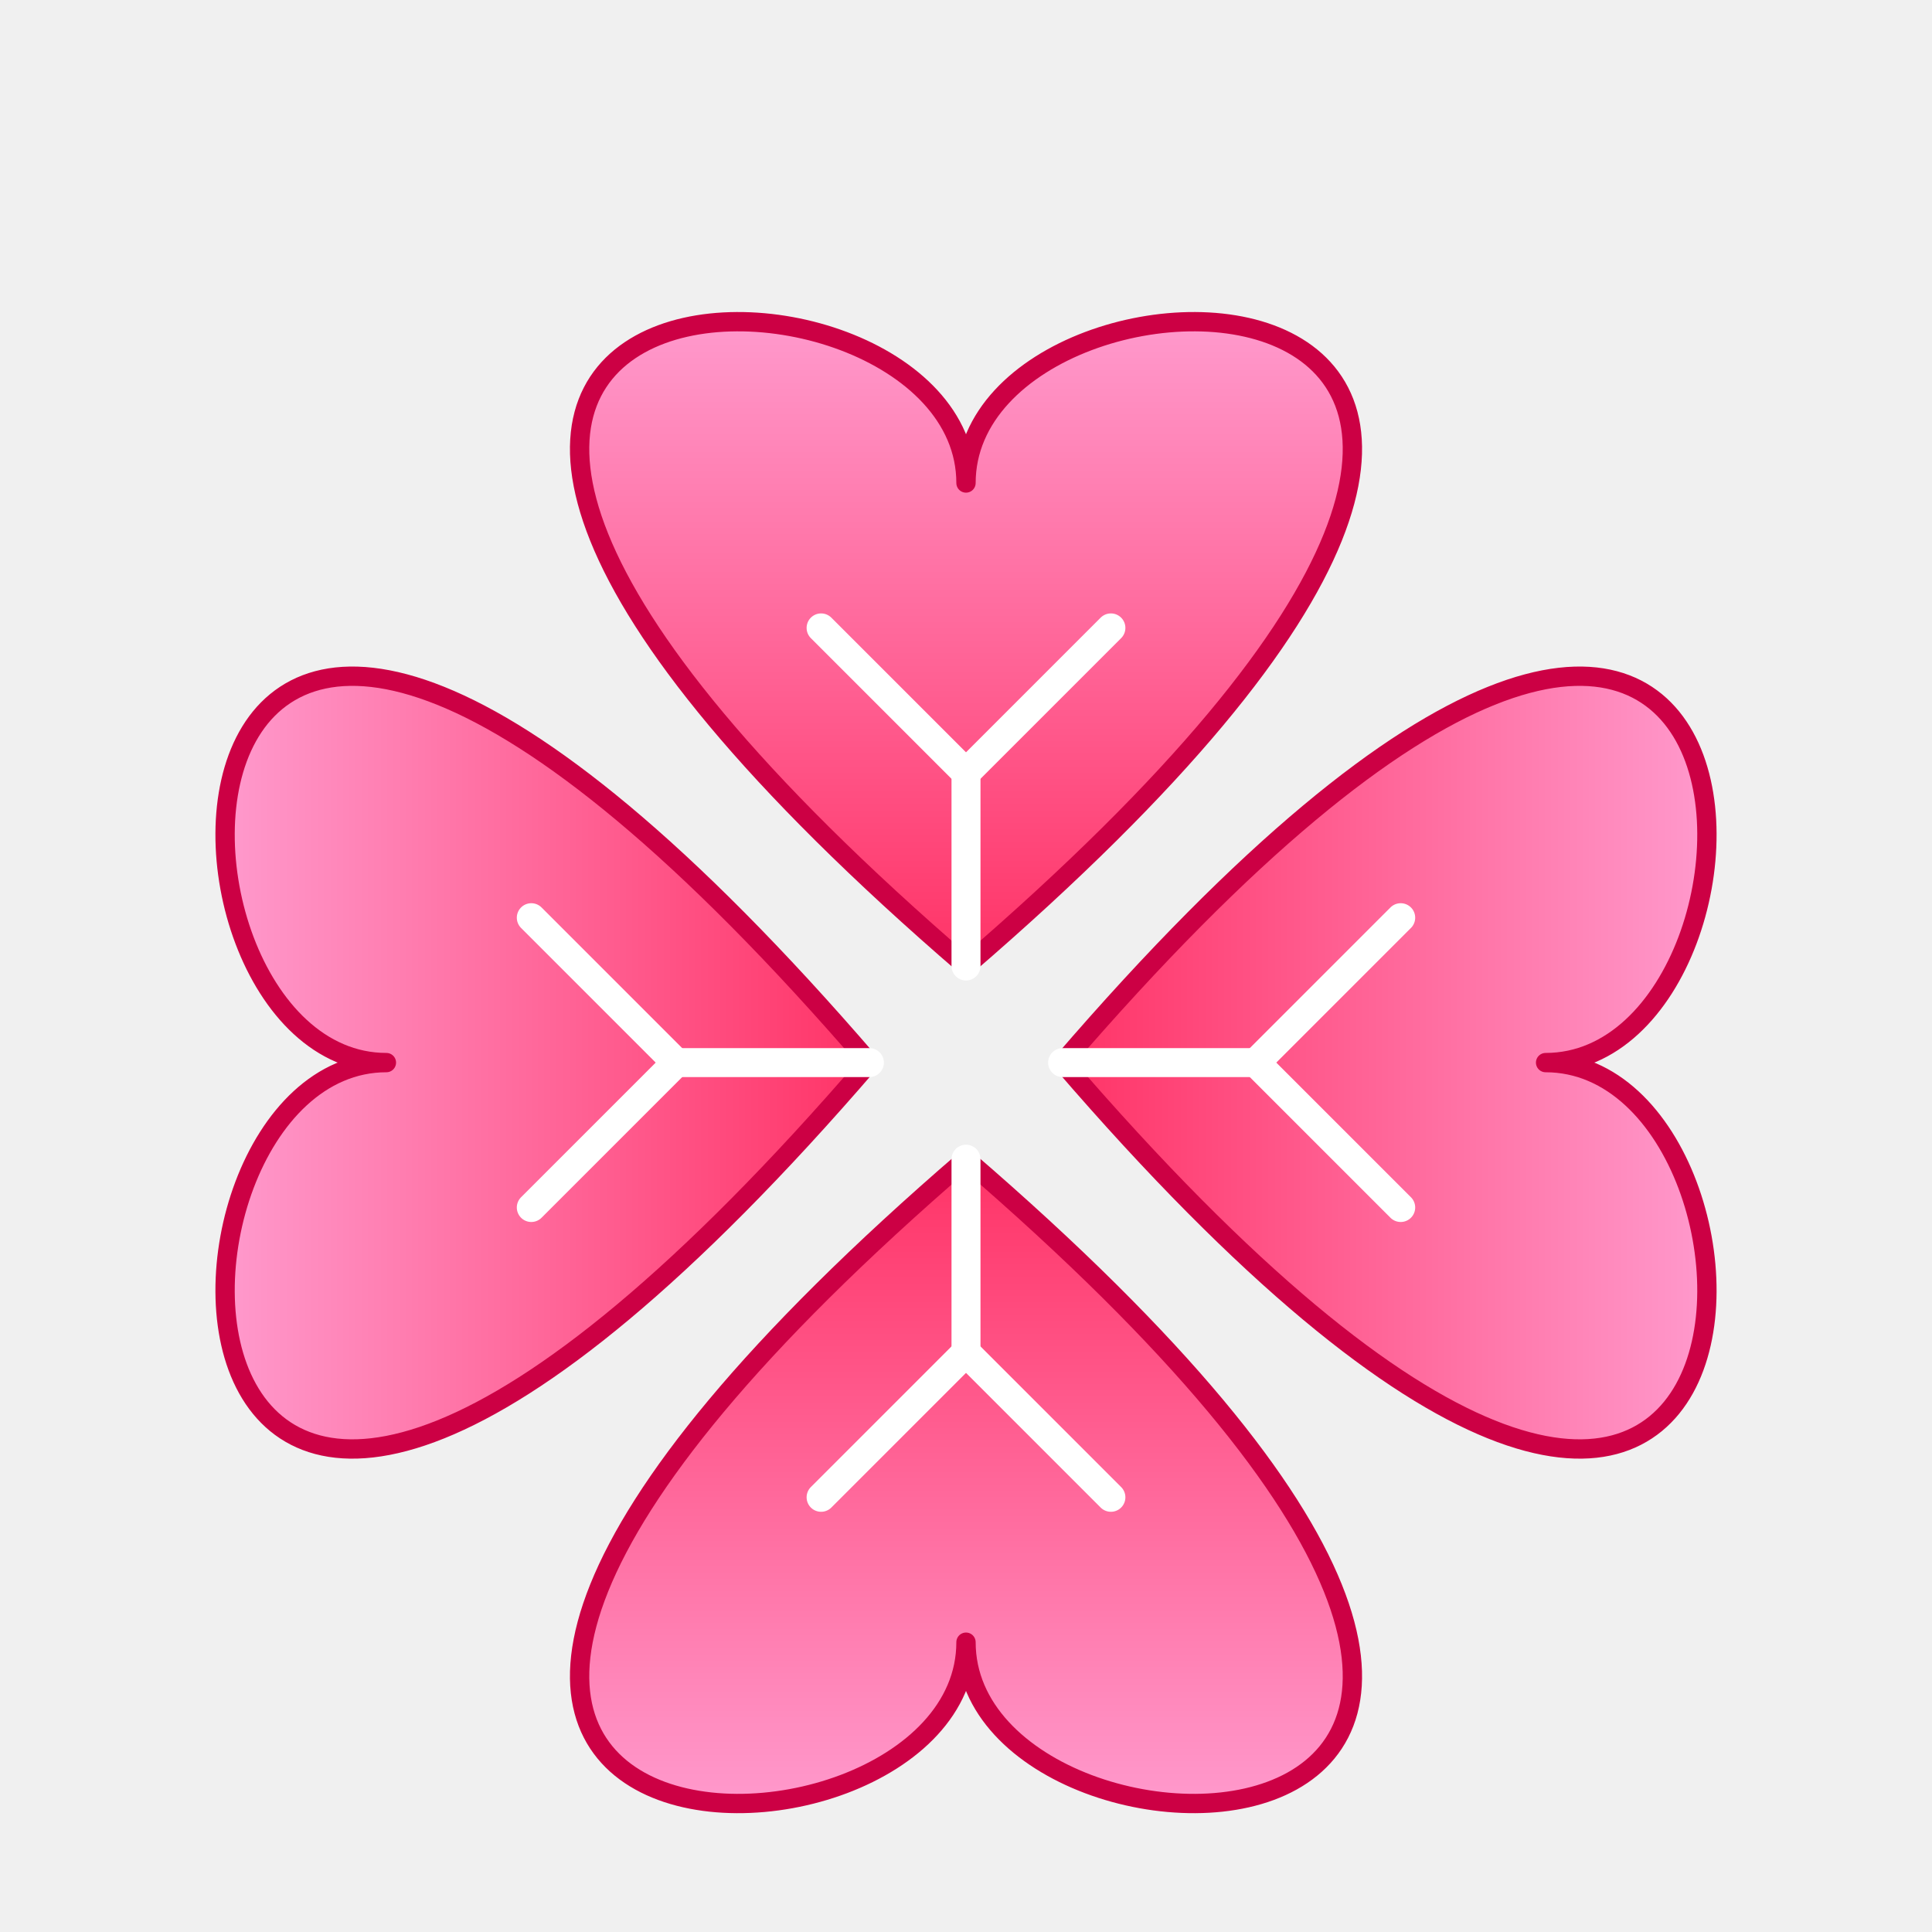
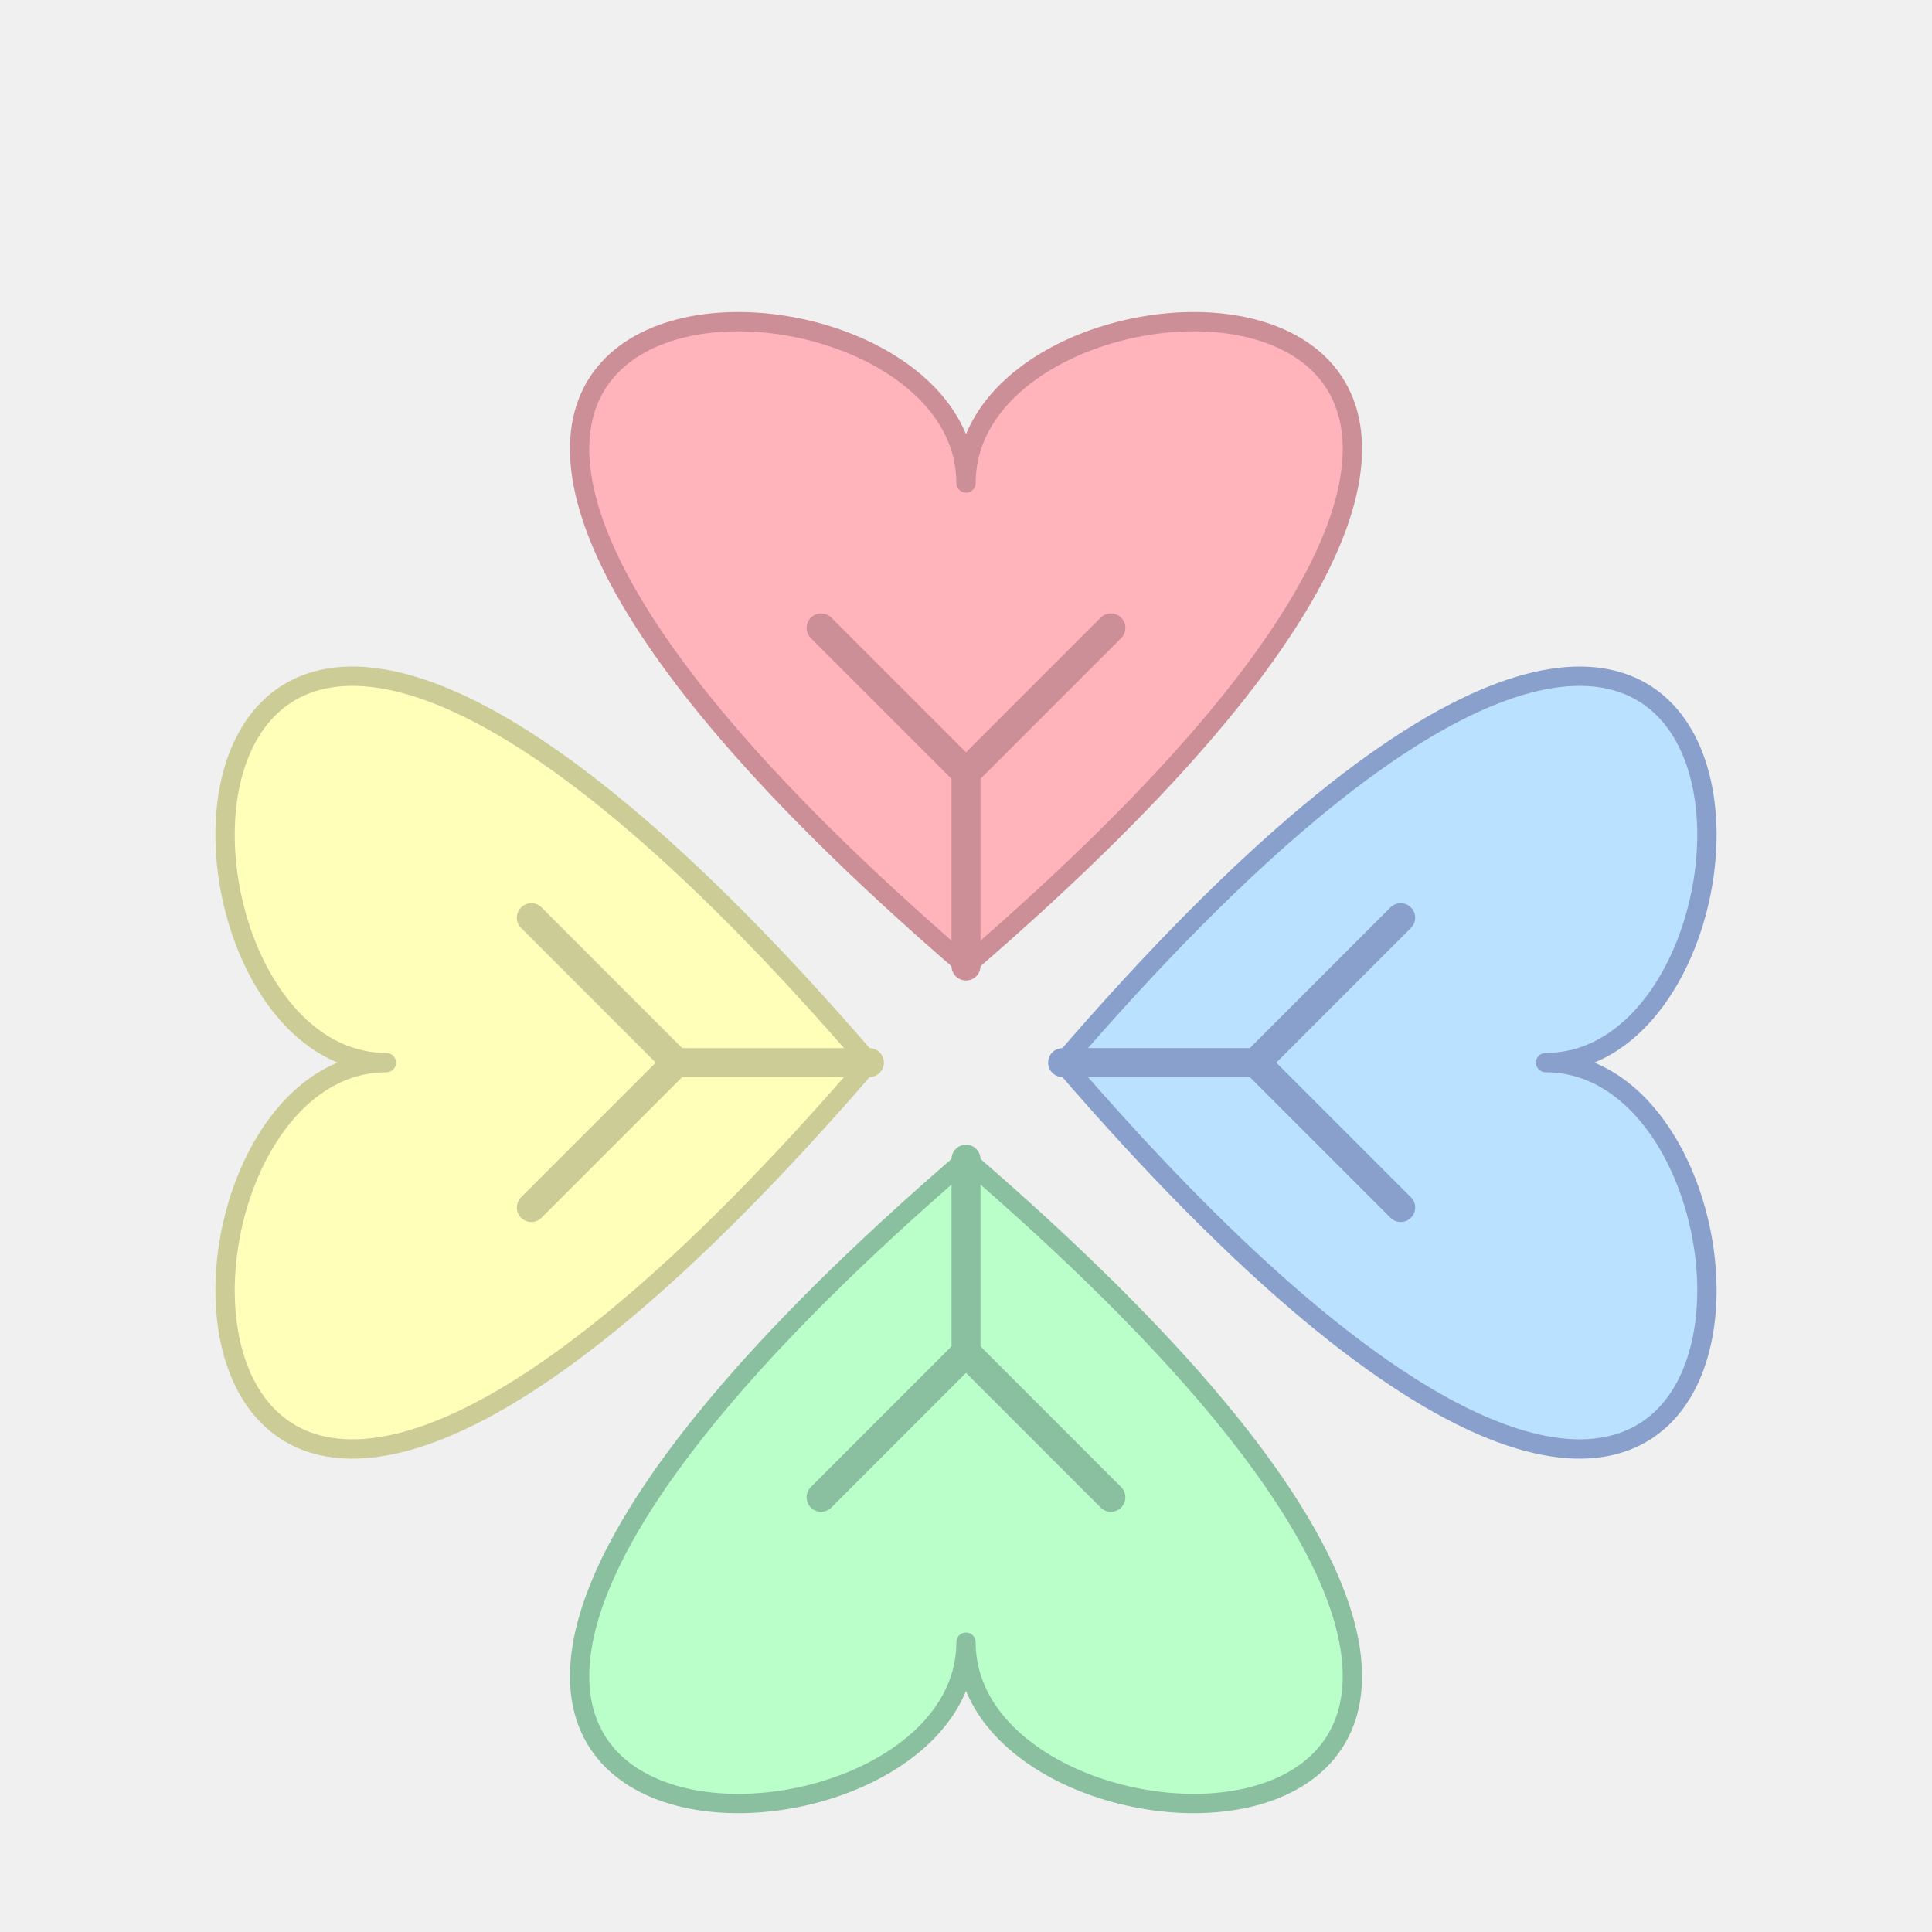
<svg xmlns="http://www.w3.org/2000/svg" viewBox="0 0 400 400" width="400" height="400">
  <defs>
-     <linearGradient id="grad" x1="0%" y1="0%" x2="0%" y2="100%">
-       <stop offset="0%" stop-color="#FF99CC" />
-       <stop offset="100%" stop-color="#FF3366" />
-     </linearGradient>
    <symbol id="leaf">
-       <g>
-         <path d="M200,80                        C200,25 380,25 200,180                        C20,25  200,25 200,80 Z" fill="url(#grad)" stroke="#CC0044" stroke-width="4" stroke-linejoin="round" stroke-linecap="round" />
-         <g stroke="#FFFFFF" stroke-width="6" stroke-linecap="round">
-           <line x1="200" y1="180" x2="200" y2="140" />
-           <line x1="200" y1="140" x2="170" y2="110" />
-           <line x1="200" y1="140" x2="230" y2="110" />
-         </g>
+       <path d="M200,80                    C200,25 380,25 200,180                    C20,25  200,25 200,80 Z" stroke-width="4" stroke-linejoin="round" stroke-linecap="round" />
+       <g stroke-linecap="round">
+         <line x1="200" y1="180" x2="200" y2="140" stroke-width="6" />
+         <line x1="200" y1="140" x2="170" y2="110" stroke-width="6" />
+         <line x1="200" y1="140" x2="230" y2="110" stroke-width="6" />
      </g>
    </symbol>
  </defs>
  <g id="clover">
-     <use href="#leaf" transform="translate(0,20) rotate(0 200 200)" />
-     <use href="#leaf" transform="translate(0,20) rotate(90 200 200)" />
-     <use href="#leaf" transform="translate(0,20) rotate(180 200 200)" />
-     <use href="#leaf" transform="translate(0,20) rotate(270 200 200)" />
+     <use href="#leaf" transform="translate(0,20) rotate(0 200 200)" fill="#FFB3BA" stroke="#CC8F97" />
+     <use href="#leaf" transform="translate(0,20) rotate(90 200 200)" fill="#BAE1FF" stroke="#8AA0CC" />
+     <use href="#leaf" transform="translate(0,20) rotate(180 200 200)" fill="#BAFFC9" stroke="#8AC0A0" />
+     <use href="#leaf" transform="translate(0,20) rotate(270 200 200)" fill="#FFFFBA" stroke="#CCCC97" />
    <animateTransform attributeName="transform" type="rotate" from="0 200 200" to="360 200 200" dur="10s" repeatCount="indefinite" />
  </g>
</svg>
